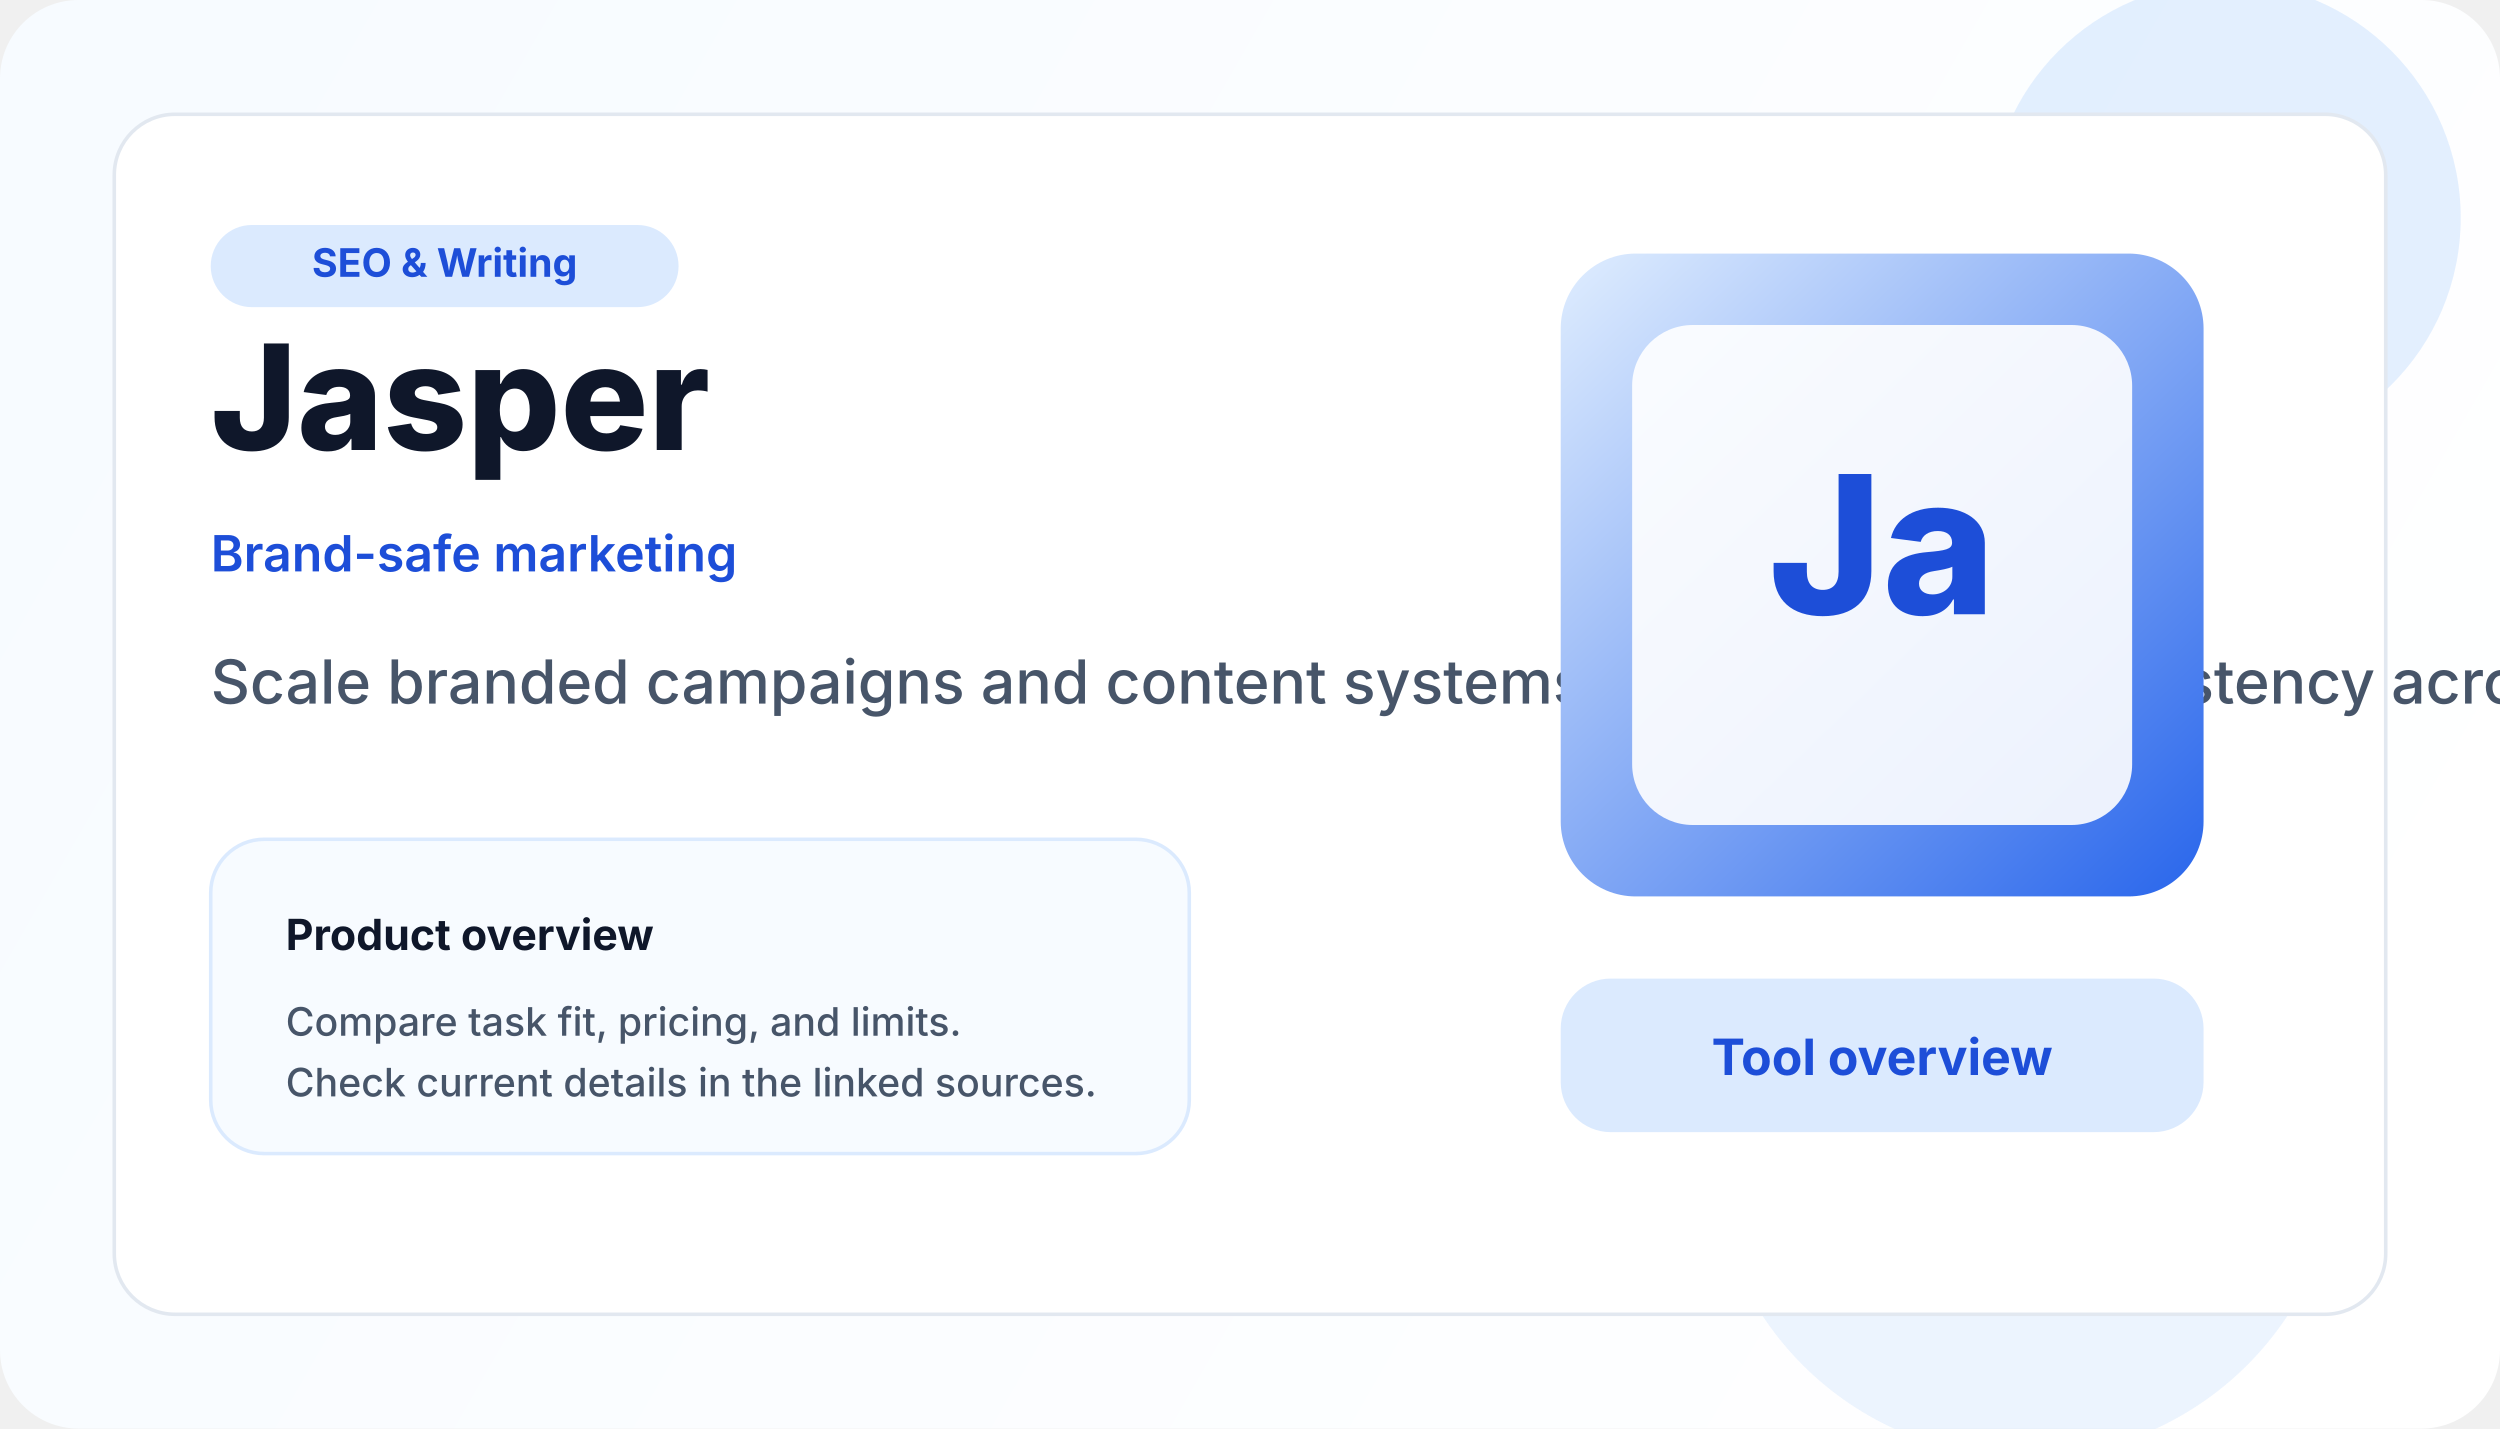
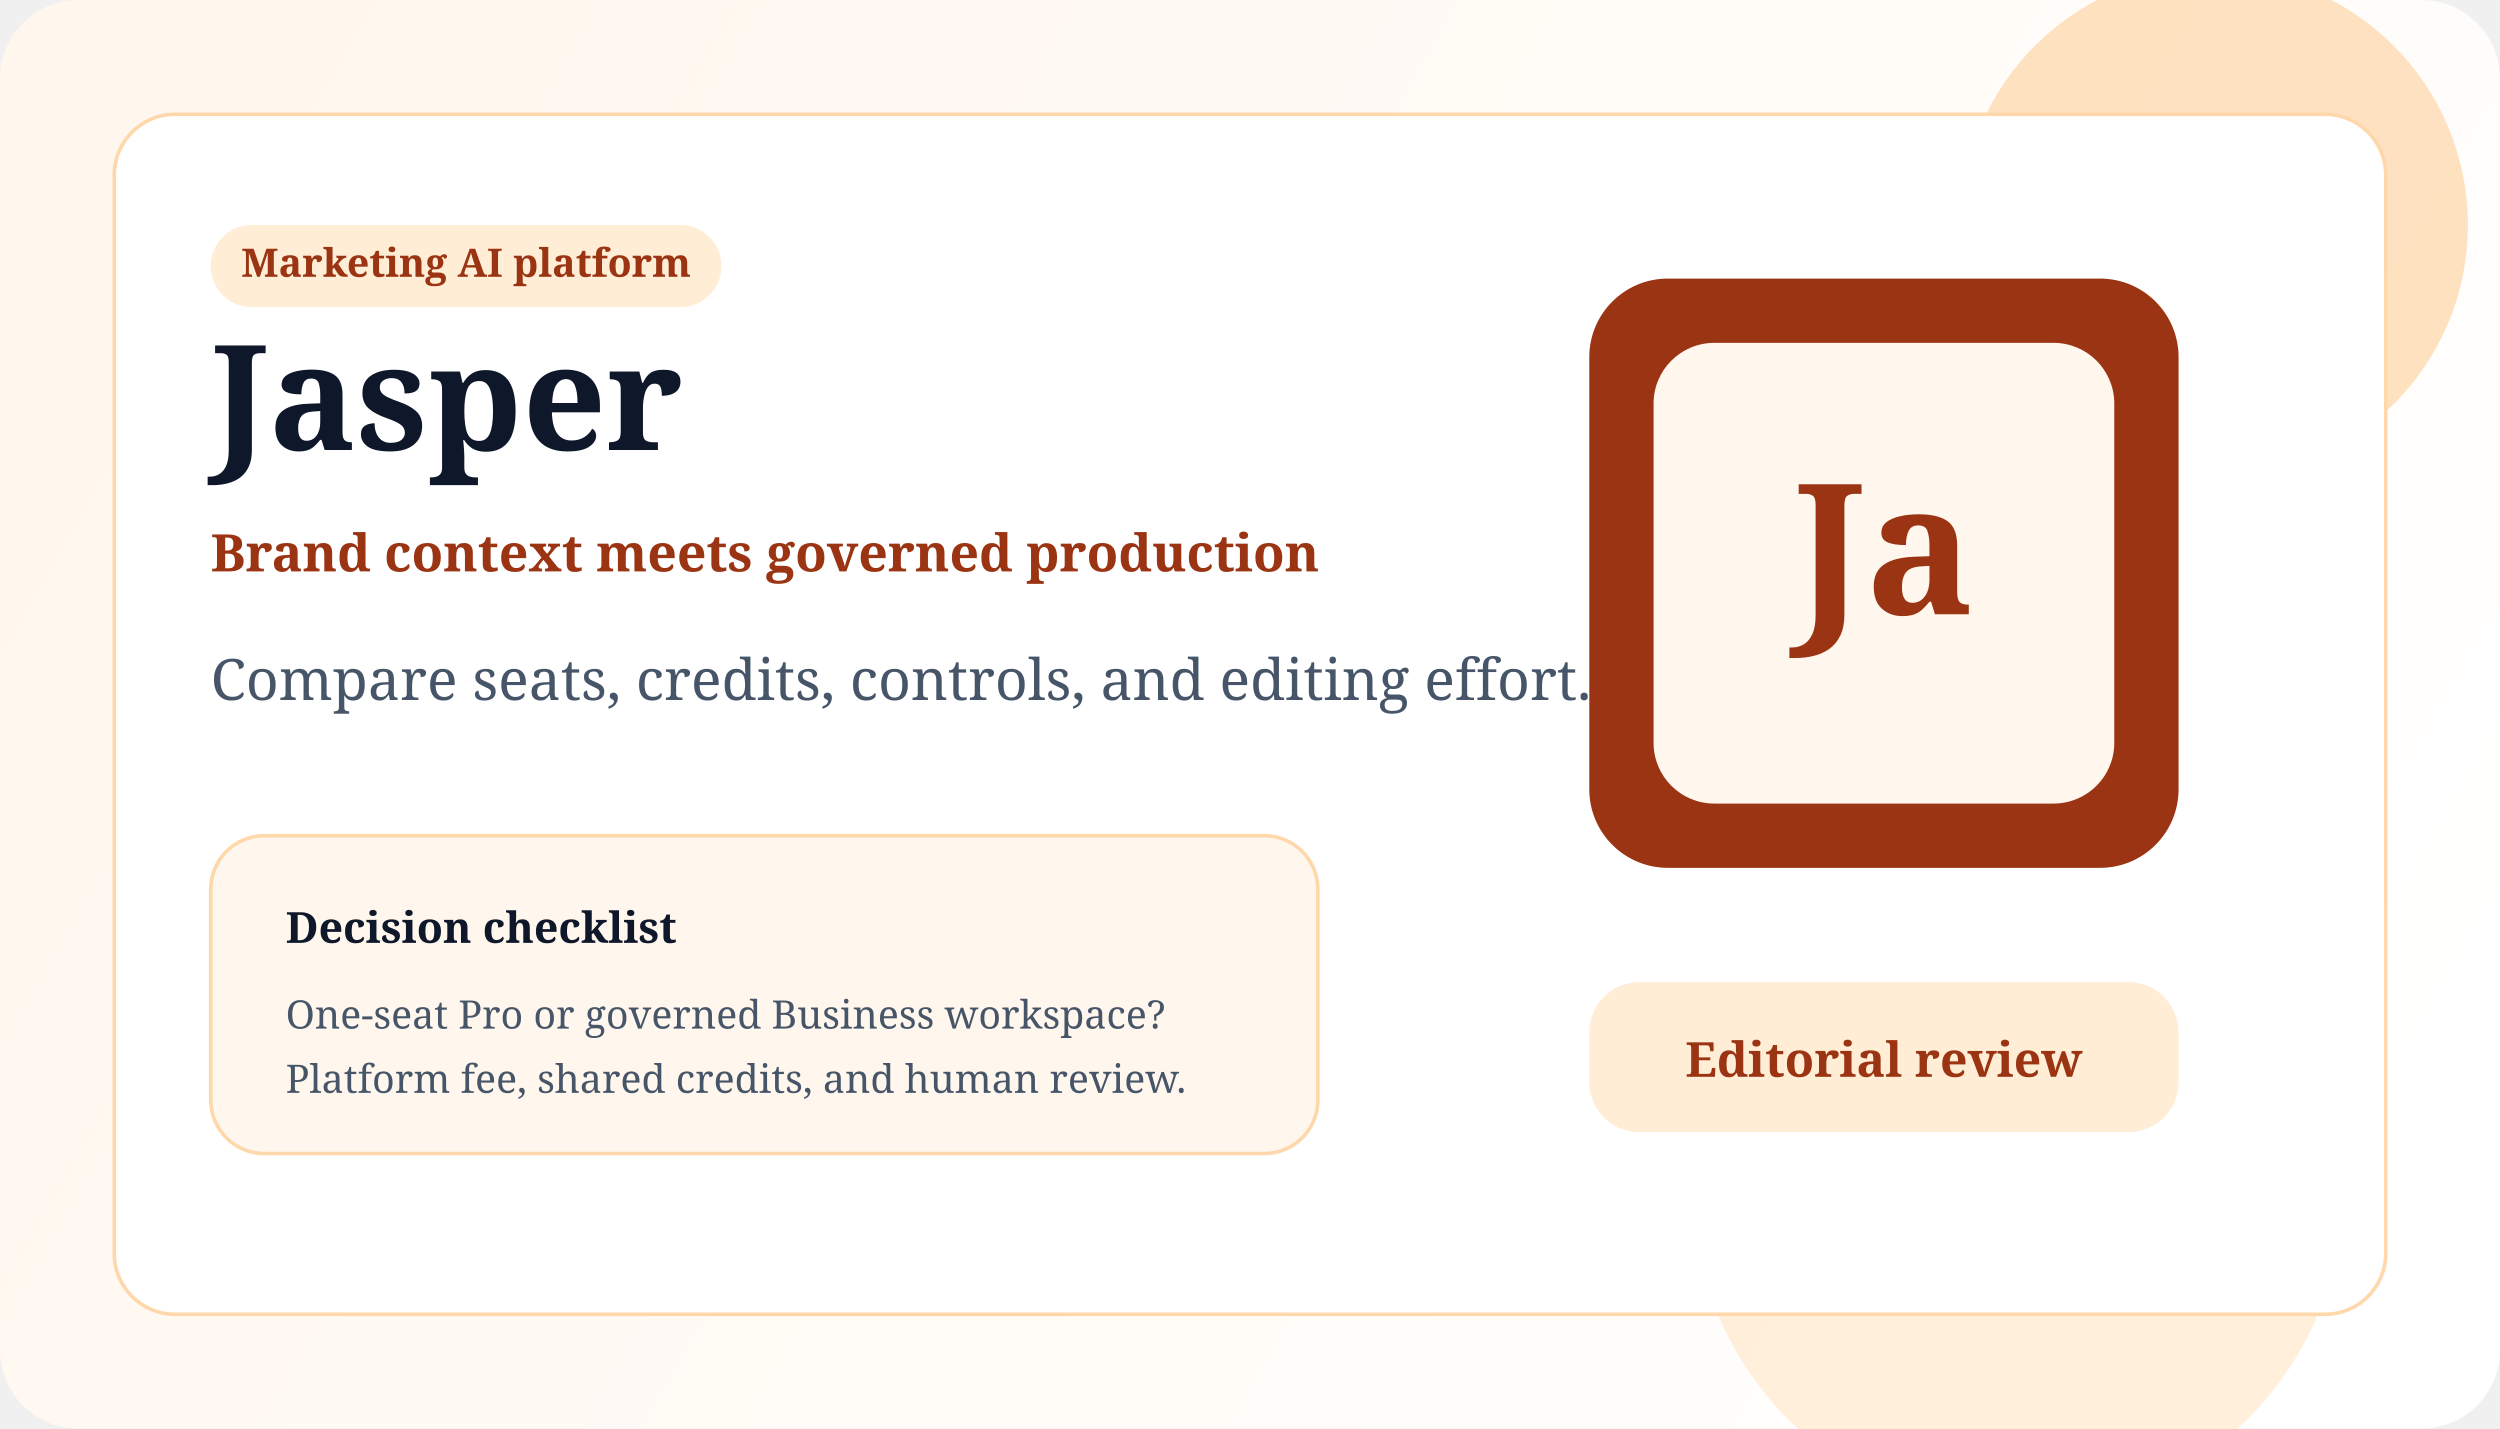
- <svg xmlns="http://www.w3.org/2000/svg" width="1400" height="800" viewBox="0 0 1400 800" fill="none">
+ <svg xmlns="http://www.w3.org/2000/svg" width="1400" height="800" viewBox="0 0 1400 800" fill="none" role="img" aria-labelledby="title desc">
  <defs>
-     <linearGradient id="canvas-jasper" x1="80" y1="56" x2="1286" y2="748" gradientUnits="userSpaceOnUse">
-       <stop stop-color="#f7fbff" />
+     <linearGradient id="canvas-jasper" x1="80" y1="52" x2="1300" y2="750" gradientUnits="userSpaceOnUse">
+       <stop stop-color="#fff7ed" />
      <stop offset="1" stop-color="#ffffff" />
-     </linearGradient>
-     <linearGradient id="panel-jasper" x1="886" y1="148" x2="1238" y2="512" gradientUnits="userSpaceOnUse">
-       <stop stop-color="#dbeafe" />
-       <stop offset="1" stop-color="#2563eb" />
    </linearGradient>
  </defs>
  <rect width="1400" height="800" rx="44" fill="url(#canvas-jasper)" />
-   <circle cx="1246" cy="122" r="132" fill="#dbeafe" fill-opacity="0.78" />
-   <circle cx="1134" cy="640" r="176" fill="#dbeafe" fill-opacity="0.52" />
-   <rect x="64" y="64" width="1272" height="672" rx="34" fill="white" stroke="#e2e8f0" stroke-width="2" />
-   <rect x="118" y="126" width="262" height="46" rx="23" fill="#dbeafe" />
-   <text x="249" y="155" text-anchor="middle" font-family="Inter, Arial, sans-serif" font-size="22" font-weight="700" fill="#1d4ed8">SEO &amp; Writing</text>
-   <text x="118" y="252" font-family="Inter, Arial, sans-serif" font-size="82" font-weight="800" fill="#0f172a">Jasper</text>
-   <text x="118" y="320" font-family="Inter, Arial, sans-serif" font-size="28" font-weight="600" fill="#1d4ed8">Brand-safe marketing</text>
-   <text x="118" y="394" font-family="Inter, Arial, sans-serif" font-size="34" font-weight="500" fill="#475569">Scale branded campaigns and content systems without losing consistency across the team.</text>
-   <rect x="118" y="470" width="548" height="176" rx="30" fill="#f7fbff" stroke="#dbeafe" stroke-width="2" />
-   <text x="160" y="532" font-family="Inter, Arial, sans-serif" font-size="24" font-weight="700" fill="#0f172a">Product overview</text>
-   <text x="160" y="580" font-family="Inter, Arial, sans-serif" font-size="22" font-weight="500" fill="#475569">Compare task fit, pricing, and limits.</text>
-   <text x="160" y="614" font-family="Inter, Arial, sans-serif" font-size="22" font-weight="500" fill="#475569">Check current details in the linked sources.</text>
-   <rect x="874" y="142" width="360" height="360" rx="42" fill="url(#panel-jasper)" />
-   <rect x="914" y="182" width="280" height="280" rx="34" fill="rgba(255,255,255,0.9)" />
-   <text x="1054" y="344" text-anchor="middle" font-family="Inter, Arial, sans-serif" font-size="108" font-weight="800" fill="#1d4ed8">Ja</text>
-   <rect x="874" y="548" width="360" height="86" rx="28" fill="#dbeafe" />
-   <text x="1054" y="602" text-anchor="middle" font-family="Inter, Arial, sans-serif" font-size="28" font-weight="700" fill="#1d4ed8">Tool overview</text>
+   <circle cx="1240" cy="126" r="142" fill="#fed7aa" fill-opacity="0.72" />
+   <circle cx="1130" cy="666" r="182" fill="#ffedd5" fill-opacity="0.84" />
+   <rect x="64" y="64" width="1272" height="672" rx="34" fill="white" stroke="#fed7aa" stroke-width="2" />
+   <rect x="118" y="126" width="286" height="46" rx="23" fill="#ffedd5" />
+   <text x="261" y="155" text-anchor="middle" font-family="Georgia, serif" font-size="22" font-weight="700" fill="#9a3412">Marketing AI platform</text>
+   <text x="118" y="252" font-family="Georgia, serif" font-size="82" font-weight="700" fill="#0f172a">Jasper</text>
+   <text x="118" y="320" font-family="Georgia, serif" font-size="29" font-weight="600" fill="#9a3412">Brand context meets governed production</text>
+   <text x="118" y="392" font-family="Georgia, serif" font-size="32" fill="#475569">Compare seats, credits, controls, and editing effort.</text>
+   <rect x="118" y="468" width="620" height="178" rx="30" fill="#fff7ed" stroke="#fed7aa" stroke-width="2" />
+   <text x="160" y="528" font-family="Georgia, serif" font-size="24" font-weight="700" fill="#0f172a">Decision checklist</text>
+   <text x="160" y="576" font-family="Georgia, serif" font-size="22" fill="#475569">One-seat Pro or governed Business workspace?</text>
+   <text x="160" y="612" font-family="Georgia, serif" font-size="22" fill="#475569">Platform fee, shared credits, and human review.</text>
+   <rect x="890" y="156" width="330" height="330" rx="44" fill="#9a3412" />
+   <rect x="926" y="192" width="258" height="258" rx="34" fill="#fff7ed" />
+   <text x="1055" y="344" text-anchor="middle" font-family="Georgia, serif" font-size="102" font-weight="700" fill="#9a3412">Ja</text>
+   <rect x="890" y="550" width="330" height="84" rx="28" fill="#ffedd5" />
+   <text x="1055" y="603" text-anchor="middle" font-family="Georgia, serif" font-size="27" font-weight="700" fill="#9a3412">Editorial review</text>
</svg>
